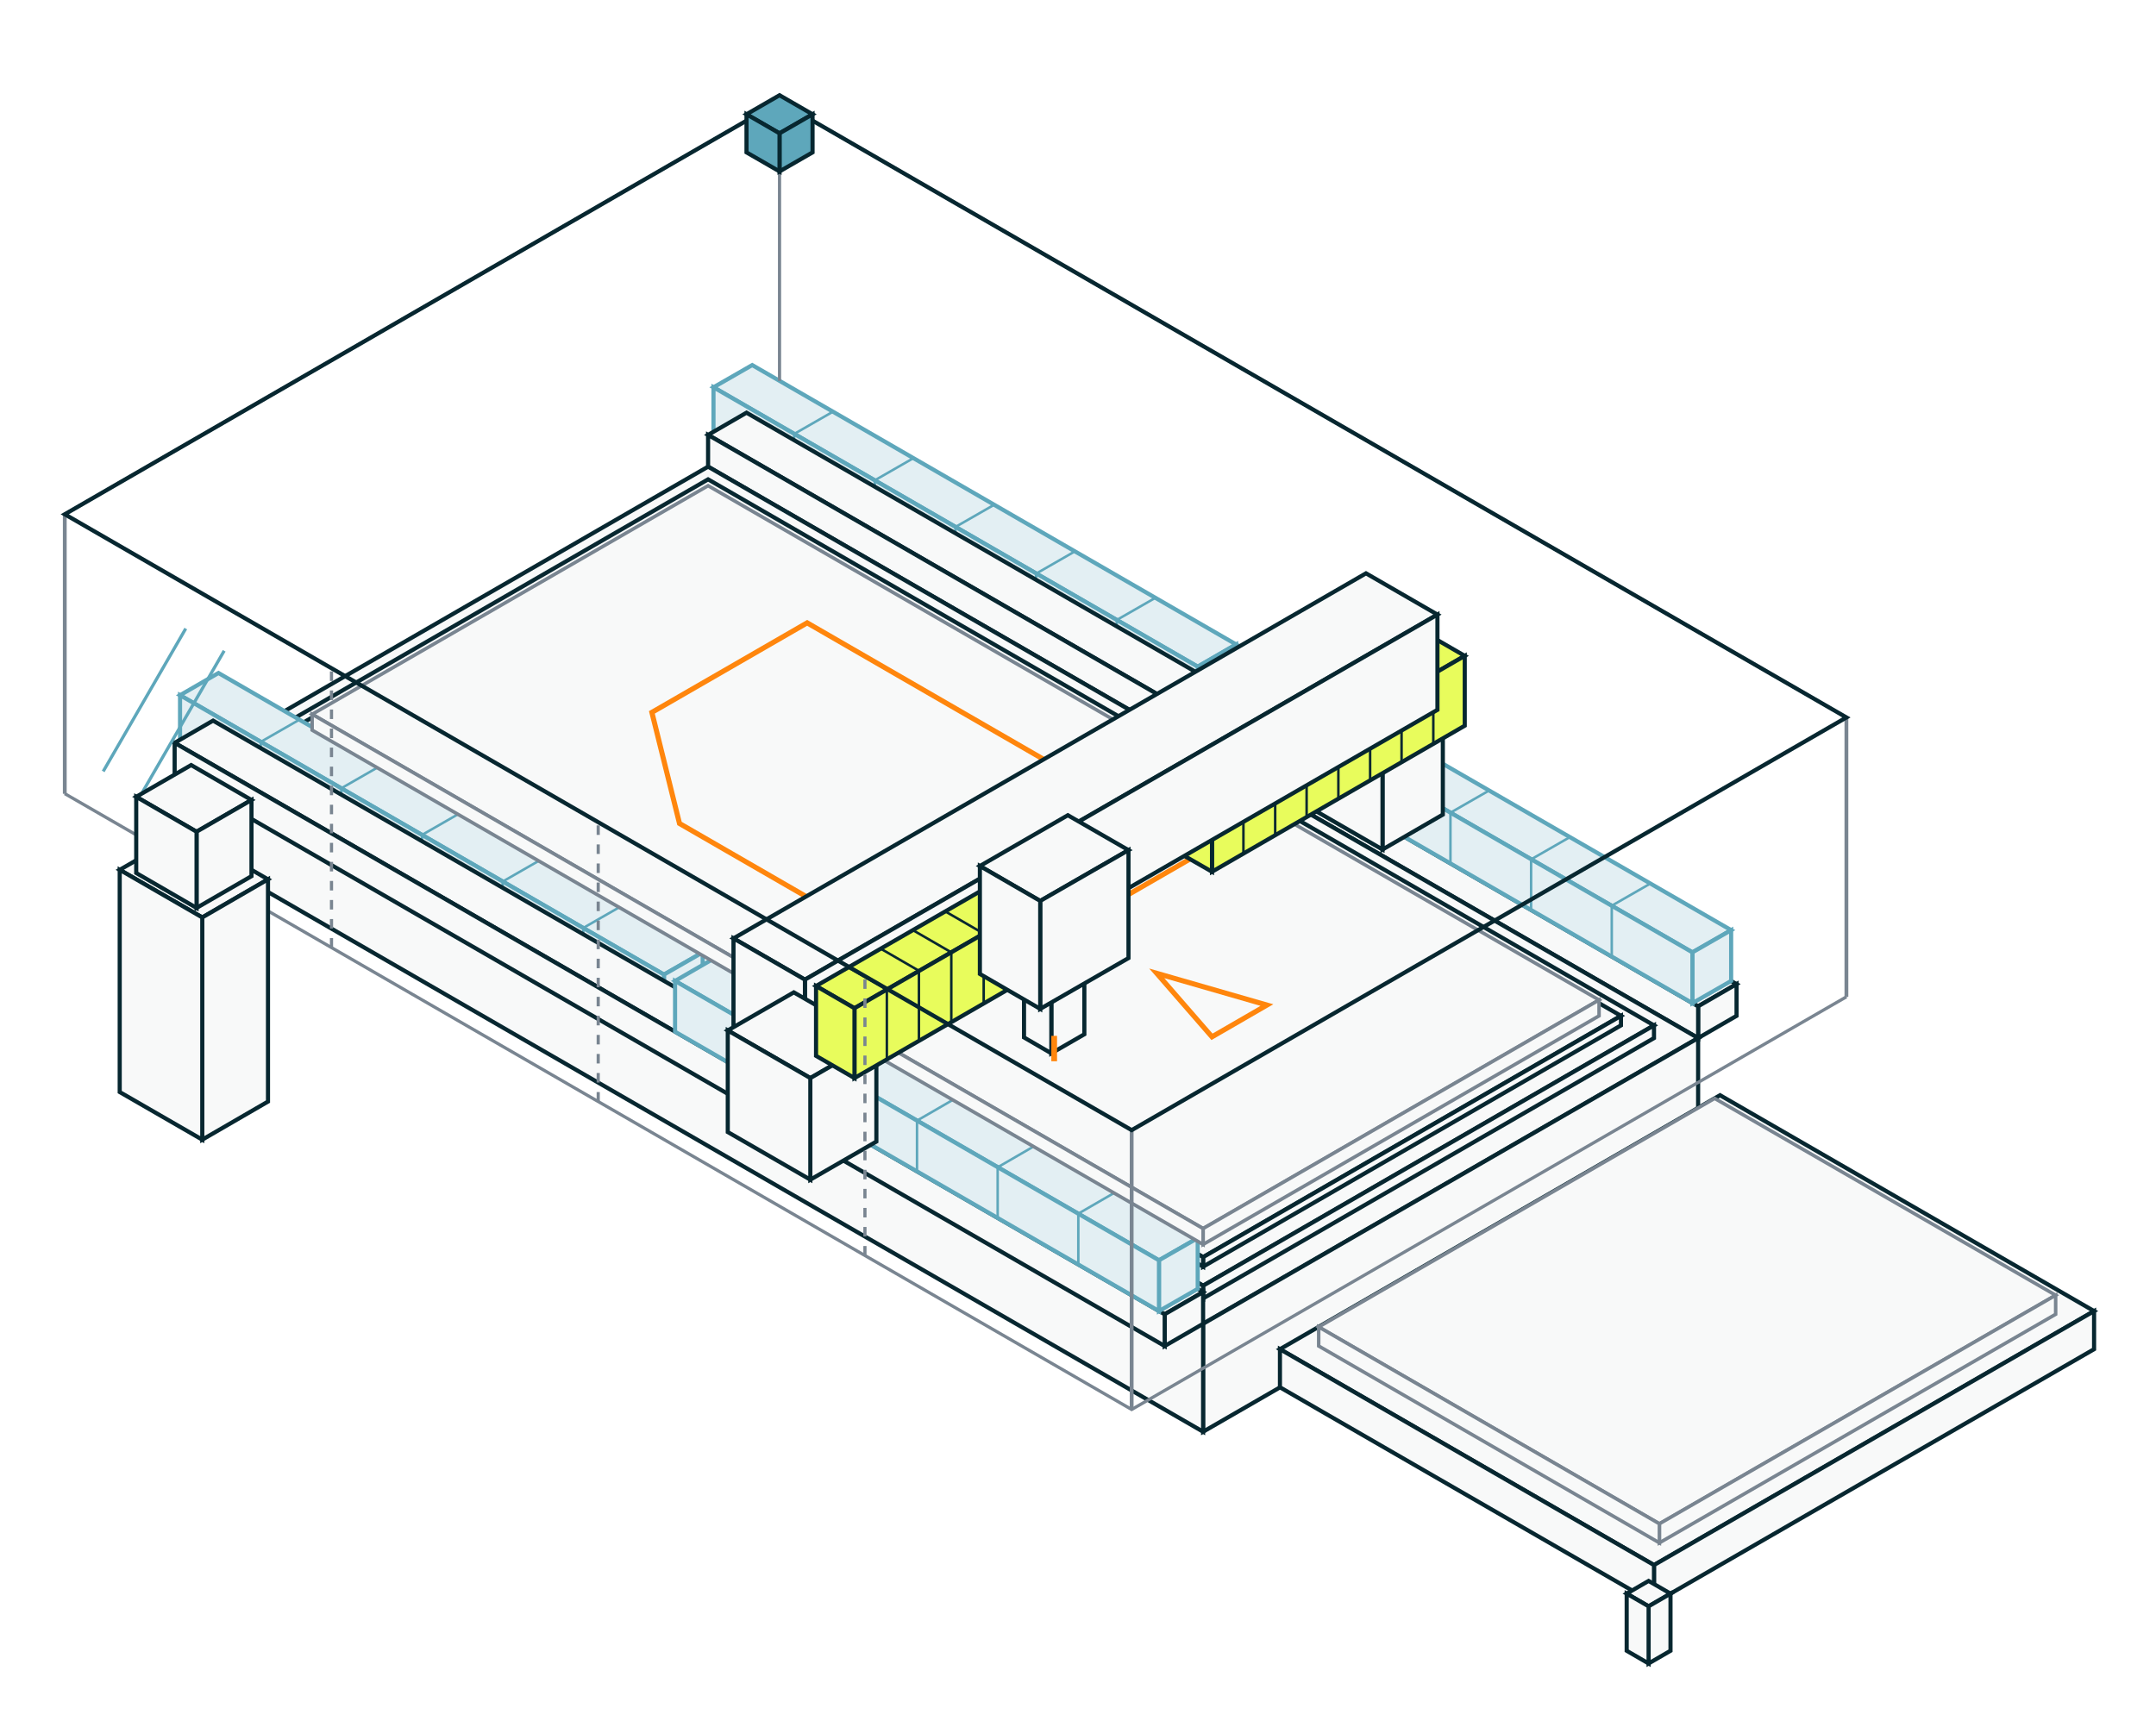
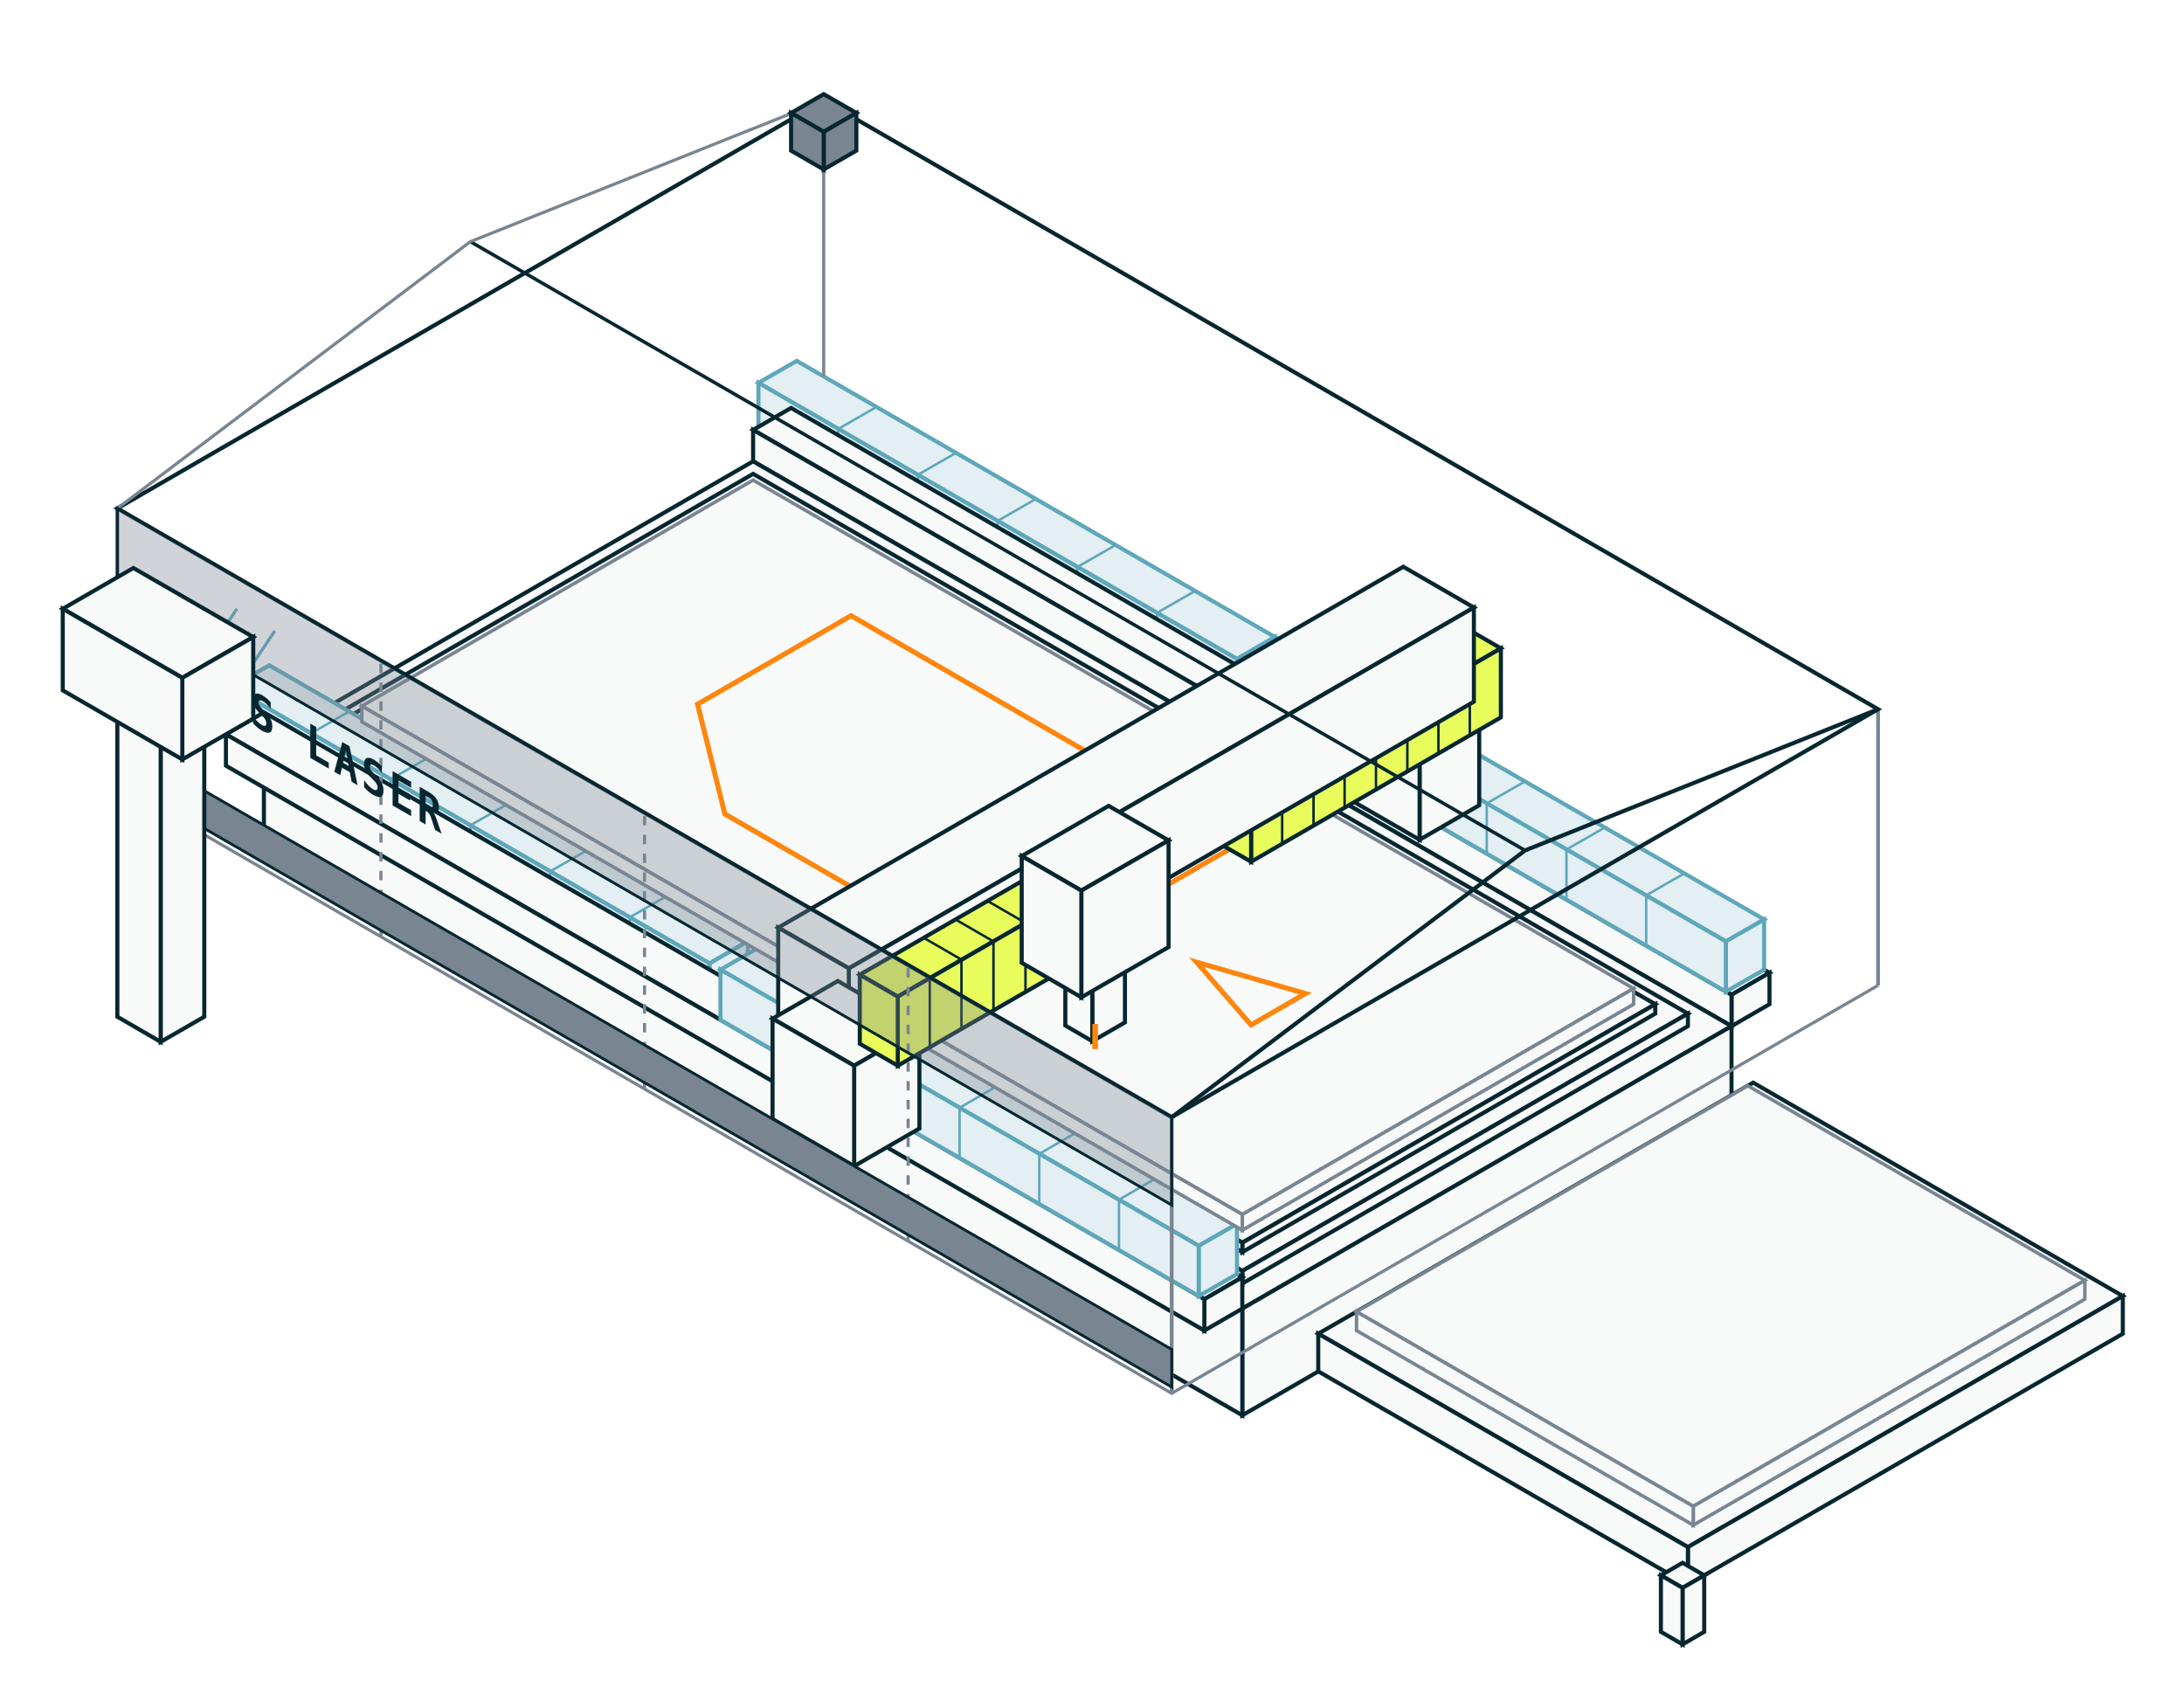
- <svg xmlns="http://www.w3.org/2000/svg" class="mach" viewBox="-223 -181 679 544" aria-hidden="true">
+ <svg xmlns="http://www.w3.org/2000/svg" class="mach" viewBox="-240 -181 696 544" aria-hidden="true">
  <g id="base">
    <polygon points="13.9,-66.0 166.3,22.0 154.2,29.0 1.7,-59.0" fill="#E3EFF3" stroke="#5EA7BB" stroke-width="1.3" stroke-linejoin="miter" />
    <polygon points="166.3,38.0 154.2,45.0 154.2,29.0 166.3,22.0" fill="#E3EFF3" stroke="#5EA7BB" stroke-width="1.3" stroke-linejoin="miter" />
    <polygon points="1.7,-43.0 154.2,45.0 154.2,29.0 1.7,-59.0" fill="#E3EFF3" stroke="#5EA7BB" stroke-width="1.3" stroke-linejoin="miter" />
    <line x1="39.3" y1="-51.3" x2="27.1" y2="-44.3" stroke="#5EA7BB" stroke-width="0.78" />
    <line x1="27.1" y1="-28.3" x2="27.1" y2="-44.3" stroke="#5EA7BB" stroke-width="0.78" />
    <line x1="64.7" y1="-36.7" x2="52.5" y2="-29.7" stroke="#5EA7BB" stroke-width="0.78" />
    <line x1="52.5" y1="-13.7" x2="52.5" y2="-29.7" stroke="#5EA7BB" stroke-width="0.78" />
    <line x1="90.1" y1="-22.0" x2="77.9" y2="-15.0" stroke="#5EA7BB" stroke-width="0.78" />
    <line x1="77.9" y1="1.0" x2="77.9" y2="-15.0" stroke="#5EA7BB" stroke-width="0.78" />
    <line x1="115.5" y1="-7.3" x2="103.3" y2="-0.3" stroke="#5EA7BB" stroke-width="0.78" />
    <line x1="103.3" y1="15.7" x2="103.3" y2="-0.3" stroke="#5EA7BB" stroke-width="0.78" />
    <line x1="140.9" y1="7.3" x2="128.7" y2="14.3" stroke="#5EA7BB" stroke-width="0.78" />
    <line x1="128.7" y1="30.3" x2="128.7" y2="14.3" stroke="#5EA7BB" stroke-width="0.78" />
    <polygon points="12.1,-51.0 323.9,129.0 311.8,136.0 0.0,-44.0" fill="#F8F9F9" stroke="#072730" stroke-width="1.3" stroke-linejoin="miter" />
    <polygon points="323.9,139.0 311.8,146.0 311.8,136.0 323.9,129.0" fill="#F8F9F9" stroke="#072730" stroke-width="1.3" stroke-linejoin="miter" />
    <polygon points="0.0,-34.0 311.8,146.0 311.8,136.0 0.0,-44.0" fill="#F8F9F9" stroke="#072730" stroke-width="1.3" stroke-linejoin="miter" />
    <polygon points="0.0,-34.0 311.8,146.0 155.9,236.0 -155.9,56.0" fill="#F8F9F9" stroke="#072730" stroke-width="1.3" stroke-linejoin="miter" />
    <polygon points="311.8,180.0 155.9,270.0 155.9,236.0 311.8,146.0" fill="#F8F9F9" stroke="#072730" stroke-width="1.3" stroke-linejoin="miter" />
    <polygon points="-155.9,90.0 155.9,270.0 155.9,236.0 -155.9,56.0" fill="#F8F9F9" stroke="#072730" stroke-width="1.3" stroke-linejoin="miter" />
    <polygon points="0.0,-30.0 297.9,142.0 155.9,224.0 -142.0,52.0" fill="#F8F9F9" stroke="#072730" stroke-width="1.3" stroke-linejoin="miter" />
    <polygon points="297.9,146.0 155.9,228.0 155.9,224.0 297.9,142.0" fill="#F8F9F9" stroke="#072730" stroke-width="1.3" stroke-linejoin="miter" />
    <polygon points="-142.0,56.0 155.9,228.0 155.9,224.0 -142.0,52.0" fill="#F8F9F9" stroke="#072730" stroke-width="1.3" stroke-linejoin="miter" />
    <polygon points="0.0,-27.0 287.5,139.0 155.9,215.0 -131.6,49.0" fill="#F8F9F9" stroke="#072730" stroke-width="1.3" stroke-linejoin="miter" />
    <polygon points="287.5,142.0 155.9,218.0 155.9,215.0 287.5,139.0" fill="#F8F9F9" stroke="#072730" stroke-width="1.3" stroke-linejoin="miter" />
    <polygon points="-131.6,52.0 155.9,218.0 155.9,215.0 -131.6,49.0" fill="#F8F9F9" stroke="#072730" stroke-width="1.3" stroke-linejoin="miter" />
    <polygon points="169.7,24.0 322.2,112.0 310.0,119.0 157.6,31.0" fill="#E3EFF3" stroke="#5EA7BB" stroke-width="1.3" stroke-linejoin="miter" />
    <polygon points="322.2,128.0 310.0,135.0 310.0,119.0 322.2,112.0" fill="#E3EFF3" stroke="#5EA7BB" stroke-width="1.3" stroke-linejoin="miter" />
    <polygon points="157.6,47.0 310.0,135.0 310.0,119.0 157.6,31.0" fill="#E3EFF3" stroke="#5EA7BB" stroke-width="1.3" stroke-linejoin="miter" />
    <line x1="195.1" y1="38.7" x2="183.0" y2="45.7" stroke="#5EA7BB" stroke-width="0.78" />
    <line x1="183.0" y1="61.7" x2="183.0" y2="45.7" stroke="#5EA7BB" stroke-width="0.78" />
    <line x1="220.5" y1="53.3" x2="208.4" y2="60.3" stroke="#5EA7BB" stroke-width="0.78" />
    <line x1="208.4" y1="76.3" x2="208.4" y2="60.3" stroke="#5EA7BB" stroke-width="0.78" />
    <line x1="246.0" y1="68.0" x2="233.8" y2="75.0" stroke="#5EA7BB" stroke-width="0.78" />
    <line x1="233.8" y1="91.0" x2="233.8" y2="75.0" stroke="#5EA7BB" stroke-width="0.78" />
    <line x1="271.4" y1="82.7" x2="259.2" y2="89.7" stroke="#5EA7BB" stroke-width="0.78" />
    <line x1="259.2" y1="105.7" x2="259.2" y2="89.7" stroke="#5EA7BB" stroke-width="0.78" />
    <line x1="296.8" y1="97.3" x2="284.6" y2="104.3" stroke="#5EA7BB" stroke-width="0.78" />
    <line x1="284.6" y1="120.3" x2="284.6" y2="104.3" stroke="#5EA7BB" stroke-width="0.78" />
    <polygon points="-154.2,31.0 -1.7,119.0 -13.9,126.0 -166.3,38.0" fill="#E3EFF3" stroke="#5EA7BB" stroke-width="1.3" stroke-linejoin="miter" />
    <polygon points="-1.7,135.0 -13.9,142.0 -13.9,126.0 -1.7,119.0" fill="#E3EFF3" stroke="#5EA7BB" stroke-width="1.3" stroke-linejoin="miter" />
    <polygon points="-166.3,54.0 -13.9,142.0 -13.9,126.0 -166.3,38.0" fill="#E3EFF3" stroke="#5EA7BB" stroke-width="1.3" stroke-linejoin="miter" />
    <line x1="-128.7" y1="45.7" x2="-140.9" y2="52.7" stroke="#5EA7BB" stroke-width="0.78" />
    <line x1="-140.9" y1="68.7" x2="-140.9" y2="52.7" stroke="#5EA7BB" stroke-width="0.78" />
    <line x1="-103.3" y1="60.3" x2="-115.5" y2="67.3" stroke="#5EA7BB" stroke-width="0.78" />
    <line x1="-115.5" y1="83.3" x2="-115.5" y2="67.3" stroke="#5EA7BB" stroke-width="0.78" />
    <line x1="-77.9" y1="75.0" x2="-90.1" y2="82.0" stroke="#5EA7BB" stroke-width="0.78" />
    <line x1="-90.1" y1="98.0" x2="-90.1" y2="82.0" stroke="#5EA7BB" stroke-width="0.78" />
    <line x1="-52.5" y1="89.7" x2="-64.7" y2="96.7" stroke="#5EA7BB" stroke-width="0.78" />
    <line x1="-64.7" y1="112.7" x2="-64.7" y2="96.7" stroke="#5EA7BB" stroke-width="0.78" />
    <line x1="-27.1" y1="104.3" x2="-39.3" y2="111.3" stroke="#5EA7BB" stroke-width="0.78" />
    <line x1="-39.3" y1="127.3" x2="-39.3" y2="111.3" stroke="#5EA7BB" stroke-width="0.78" />
    <polygon points="-155.9,46.0 155.9,226.0 143.8,233.0 -168.0,53.0" fill="#F8F9F9" stroke="#072730" stroke-width="1.3" stroke-linejoin="miter" />
    <polygon points="155.9,236.0 143.8,243.0 143.8,233.0 155.9,226.0" fill="#F8F9F9" stroke="#072730" stroke-width="1.3" stroke-linejoin="miter" />
    <polygon points="-168.0,63.0 143.8,243.0 143.8,233.0 -168.0,53.0" fill="#F8F9F9" stroke="#072730" stroke-width="1.3" stroke-linejoin="miter" />
    <polygon points="1.7,121.0 154.2,209.0 142.0,216.0 -10.4,128.0" fill="#E3EFF3" stroke="#5EA7BB" stroke-width="1.3" stroke-linejoin="miter" />
    <polygon points="154.2,225.0 142.0,232.0 142.0,216.0 154.2,209.0" fill="#E3EFF3" stroke="#5EA7BB" stroke-width="1.3" stroke-linejoin="miter" />
    <polygon points="-10.4,144.0 142.0,232.0 142.0,216.0 -10.4,128.0" fill="#E3EFF3" stroke="#5EA7BB" stroke-width="1.3" stroke-linejoin="miter" />
    <line x1="27.1" y1="135.7" x2="15.0" y2="142.7" stroke="#5EA7BB" stroke-width="0.78" />
    <line x1="15.0" y1="158.7" x2="15.0" y2="142.7" stroke="#5EA7BB" stroke-width="0.78" />
    <line x1="52.5" y1="150.3" x2="40.4" y2="157.3" stroke="#5EA7BB" stroke-width="0.78" />
    <line x1="40.4" y1="173.3" x2="40.4" y2="157.3" stroke="#5EA7BB" stroke-width="0.78" />
    <line x1="77.9" y1="165.0" x2="65.8" y2="172.0" stroke="#5EA7BB" stroke-width="0.78" />
    <line x1="65.8" y1="188.0" x2="65.8" y2="172.0" stroke="#5EA7BB" stroke-width="0.78" />
    <line x1="103.3" y1="179.7" x2="91.2" y2="186.7" stroke="#5EA7BB" stroke-width="0.78" />
    <line x1="91.2" y1="202.7" x2="91.2" y2="186.7" stroke="#5EA7BB" stroke-width="0.78" />
    <line x1="128.7" y1="194.3" x2="116.6" y2="201.3" stroke="#5EA7BB" stroke-width="0.78" />
    <line x1="116.6" y1="217.3" x2="116.6" y2="201.3" stroke="#5EA7BB" stroke-width="0.78" />
  </g>
  <g id="sheet">
    <polygon points="0.0,-28.0 280.6,134.0 155.9,206.0 -124.7,44.0" fill="#F8F9F9" stroke="#798591" stroke-width="1.1" stroke-linejoin="miter" />
    <polygon points="280.6,139.0 155.9,211.0 155.9,206.0 280.6,134.0" fill="#F8F9F9" stroke="#798591" stroke-width="1.1" stroke-linejoin="miter" />
    <polygon points="-124.7,49.0 155.9,211.0 155.9,206.0 -124.7,44.0" fill="#F8F9F9" stroke="#798591" stroke-width="1.1" stroke-linejoin="miter" />
    <path d="M31.2 15.2 L155.9 87.2 L81.1 130.4 L-9.0 78.4 L-17.7 43.4 Z" fill="none" stroke="#FF860D" stroke-width="1.6" stroke-linejoin="miter" pathLength="1" class="cut" id="cut" />
    <path d="M141.3 125.6 L158.7 145.6 L176.0 135.6 Z" fill="none" stroke="#FF860D" stroke-width="1.6" stroke-linejoin="miter" pathLength="1" class="cut2" id="cut2" />
  </g>
  <g id="cabinBack">
    <path d="M22.5 -61.0 L22.5 -149.0" fill="none" stroke="#798591" stroke-width="1" stroke-linejoin="miter" />
    <path d="M358.5 133.0 L358.5 45.0" fill="none" stroke="#798591" stroke-width="1" stroke-linejoin="miter" />
    <path d="M-202.6 69.0 L-202.6 -19.0" fill="none" stroke="#798591" stroke-width="1" stroke-linejoin="miter" />
    <path d="M22.5 -149.0 L358.5 45.0" fill="none" stroke="#798591" stroke-width="1" stroke-linejoin="miter" />
    <path d="M22.5 -149.0 L-202.6 -19.0" fill="none" stroke="#798591" stroke-width="1" stroke-linejoin="miter" />
  </g>
  <g id="gantry" style="--gx0:-93.5px,-54.0px;--gx1:124.7px,72.0px" transform="translate(68.6 39.6)">
    <polygon points="136.8,-11.0 162.8,4.0 143.8,15.0 117.8,0.0" fill="#F8F9F9" stroke="#072730" stroke-width="1.3" stroke-linejoin="miter" />
    <polygon points="162.8,36.0 143.8,47.0 143.8,15.0 162.8,4.0" fill="#F8F9F9" stroke="#072730" stroke-width="1.3" stroke-linejoin="miter" />
    <polygon points="117.8,32.0 143.8,47.0 143.8,15.0 117.8,0.0" fill="#F8F9F9" stroke="#072730" stroke-width="1.3" stroke-linejoin="miter" />
    <polygon points="157.6,-21.0 169.7,-14.0 90.1,32.0 77.9,25.0" fill="#E8FC5C" stroke="#072730" stroke-width="1.3" stroke-linejoin="miter" />
    <polygon points="169.7,8.0 90.1,54.0 90.1,32.0 169.7,-14.0" fill="#E8FC5C" stroke="#072730" stroke-width="1.3" stroke-linejoin="miter" />
    <polygon points="77.9,47.0 90.1,54.0 90.1,32.0 77.9,25.0" fill="#E8FC5C" stroke="#072730" stroke-width="1.3" stroke-linejoin="miter" />
    <line x1="147.7" y1="-15.2" x2="159.8" y2="-8.2" stroke="#072730" stroke-width="0.78" />
    <line x1="159.8" y1="13.8" x2="159.8" y2="-8.2" stroke="#072730" stroke-width="0.78" />
    <line x1="137.7" y1="-9.5" x2="149.8" y2="-2.5" stroke="#072730" stroke-width="0.78" />
    <line x1="149.8" y1="19.5" x2="149.8" y2="-2.5" stroke="#072730" stroke-width="0.78" />
    <line x1="127.7" y1="-3.8" x2="139.9" y2="3.2" stroke="#072730" stroke-width="0.78" />
    <line x1="139.9" y1="25.2" x2="139.9" y2="3.2" stroke="#072730" stroke-width="0.78" />
    <line x1="117.8" y1="2.0" x2="129.9" y2="9.0" stroke="#072730" stroke-width="0.78" />
    <line x1="129.9" y1="31.0" x2="129.9" y2="9.0" stroke="#072730" stroke-width="0.78" />
    <line x1="107.8" y1="7.8" x2="119.9" y2="14.8" stroke="#072730" stroke-width="0.78" />
    <line x1="119.9" y1="36.8" x2="119.9" y2="14.8" stroke="#072730" stroke-width="0.78" />
    <line x1="97.9" y1="13.5" x2="110.0" y2="20.5" stroke="#072730" stroke-width="0.78" />
    <line x1="110.0" y1="42.5" x2="110.0" y2="20.5" stroke="#072730" stroke-width="0.78" />
    <line x1="87.9" y1="19.2" x2="100.0" y2="26.2" stroke="#072730" stroke-width="0.78" />
    <line x1="100.0" y1="48.2" x2="100.0" y2="26.2" stroke="#072730" stroke-width="0.78" />
    <polygon points="138.6,-40.0 161.1,-27.0 -38.1,88.0 -60.6,75.0" fill="#F8F9F9" stroke="#072730" stroke-width="1.3" stroke-linejoin="miter" />
    <polygon points="161.1,3.0 -38.1,118.0 -38.1,88.0 161.1,-27.0" fill="#F8F9F9" stroke="#072730" stroke-width="1.3" stroke-linejoin="miter" />
    <polygon points="-60.6,105.0 -38.1,118.0 -38.1,88.0 -60.6,75.0" fill="#F8F9F9" stroke="#072730" stroke-width="1.3" stroke-linejoin="miter" />
    <polygon points="-41.6,92.0 -15.6,107.0 -36.4,119.0 -62.4,104.0" fill="#F8F9F9" stroke="#072730" stroke-width="1.3" stroke-linejoin="miter" />
    <polygon points="-15.6,139.0 -36.4,151.0 -36.4,119.0 -15.6,107.0" fill="#F8F9F9" stroke="#072730" stroke-width="1.3" stroke-linejoin="miter" />
    <polygon points="-62.4,136.0 -36.4,151.0 -36.4,119.0 -62.4,104.0" fill="#F8F9F9" stroke="#072730" stroke-width="1.3" stroke-linejoin="miter" />
    <polygon points="46.8,43.0 58.9,50.0 -22.5,97.0 -34.6,90.0" fill="#E8FC5C" stroke="#072730" stroke-width="1.3" stroke-linejoin="miter" />
    <polygon points="58.9,72.0 -22.5,119.0 -22.5,97.0 58.9,50.0" fill="#E8FC5C" stroke="#072730" stroke-width="1.3" stroke-linejoin="miter" />
    <polygon points="-34.6,112.0 -22.5,119.0 -22.5,97.0 -34.6,90.0" fill="#E8FC5C" stroke="#072730" stroke-width="1.3" stroke-linejoin="miter" />
    <line x1="36.6" y1="48.9" x2="48.7" y2="55.9" stroke="#072730" stroke-width="0.78" />
    <line x1="48.7" y1="77.9" x2="48.7" y2="55.9" stroke="#072730" stroke-width="0.78" />
    <line x1="26.4" y1="54.8" x2="38.5" y2="61.8" stroke="#072730" stroke-width="0.78" />
    <line x1="38.5" y1="83.8" x2="38.5" y2="61.8" stroke="#072730" stroke-width="0.78" />
    <line x1="16.2" y1="60.6" x2="28.4" y2="67.6" stroke="#072730" stroke-width="0.78" />
    <line x1="28.4" y1="89.6" x2="28.4" y2="67.6" stroke="#072730" stroke-width="0.78" />
    <line x1="6.1" y1="66.5" x2="18.2" y2="73.5" stroke="#072730" stroke-width="0.78" />
    <line x1="18.2" y1="95.5" x2="18.2" y2="73.5" stroke="#072730" stroke-width="0.78" />
    <line x1="-4.1" y1="72.4" x2="8.0" y2="79.4" stroke="#072730" stroke-width="0.78" />
    <line x1="8.0" y1="101.4" x2="8.0" y2="79.4" stroke="#072730" stroke-width="0.78" />
    <line x1="-14.3" y1="78.2" x2="-2.2" y2="85.2" stroke="#072730" stroke-width="0.78" />
    <line x1="-2.2" y1="107.2" x2="-2.2" y2="85.2" stroke="#072730" stroke-width="0.78" />
    <line x1="-24.5" y1="84.1" x2="-12.3" y2="91.1" stroke="#072730" stroke-width="0.78" />
    <line x1="-12.3" y1="113.1" x2="-12.3" y2="91.1" stroke="#072730" stroke-width="0.78" />
    <g id="head" style="--hy0:45.0px,-26.0px;--hy1:-45.0px,26.0px" transform="translate(-31.5 18.2)">
      <polygon points="72.7,60.0 81.4,65.0 71.0,71.0 62.4,66.0" fill="#F8F9F9" stroke="#072730" stroke-width="1.3" stroke-linejoin="miter" />
      <polygon points="81.4,87.0 71.0,93.0 71.0,71.0 81.4,65.0" fill="#F8F9F9" stroke="#072730" stroke-width="1.3" stroke-linejoin="miter" />
      <polygon points="62.4,88.0 71.0,93.0 71.0,71.0 62.4,66.0" fill="#F8F9F9" stroke="#072730" stroke-width="1.3" stroke-linejoin="miter" />
      <polygon points="76.2,18.0 95.3,29.0 67.5,45.0 48.5,34.0" fill="#F8F9F9" stroke="#072730" stroke-width="1.3" stroke-linejoin="miter" />
      <polygon points="95.3,63.0 67.5,79.0 67.5,45.0 95.3,29.0" fill="#F8F9F9" stroke="#072730" stroke-width="1.3" stroke-linejoin="miter" />
      <polygon points="48.5,68.0 67.5,79.0 67.5,45.0 48.5,34.0" fill="#F8F9F9" stroke="#072730" stroke-width="1.3" stroke-linejoin="miter" />
      <path d="M71.9 87.5 L71.9 95.5" fill="none" stroke="#FF860D" stroke-width="1.8" stroke-linejoin="miter" id="beam" />
    </g>
  </g>
  <g id="cabinFront">
    <path d="M358.5 133.0 L133.4 263.0 L-202.6 69.0" fill="none" stroke="#798591" stroke-width="1" stroke-linejoin="miter" />
    <path d="M133.4 263.0 L133.4 175.0" fill="none" stroke="#798591" stroke-width="1.2" stroke-linejoin="miter" />
    <path d="M358.5 133.0 L358.5 45.0" fill="none" stroke="#798591" stroke-width="1.2" stroke-linejoin="miter" />
    <path d="M-202.6 69.0 L-202.6 -19.0" fill="none" stroke="#798591" stroke-width="1.2" stroke-linejoin="miter" />
    <path d="M-118.6 117.5 L-118.6 29.5" fill="none" stroke="#798591" stroke-width="1" stroke-linejoin="miter" stroke-dasharray="3 3" />
    <path d="M-34.6 166.0 L-34.6 78.0" fill="none" stroke="#798591" stroke-width="1" stroke-linejoin="miter" stroke-dasharray="3 3" />
    <path d="M49.4 214.5 L49.4 126.5" fill="none" stroke="#798591" stroke-width="1" stroke-linejoin="miter" stroke-dasharray="3 3" />
-     <path d="M-190.5 62.0 L-164.5 17.0" fill="none" stroke="#5EA7BB" stroke-width="1" stroke-linejoin="miter" />
-     <path d="M-178.4 69.0 L-152.4 24.0" fill="none" stroke="#5EA7BB" stroke-width="1" stroke-linejoin="miter" />
+     <path d="M-190.5 52.0 L-164.5 13.0" fill="none" stroke="#5EA7BB" stroke-width="1" stroke-linejoin="miter" />
+     <path d="M-178.4 59.0 L-152.4 20.0" fill="none" stroke="#5EA7BB" stroke-width="1" stroke-linejoin="miter" />
    <path d="M22.5 -149.0 L358.5 45.0 L133.4 175.0 L-202.6 -19.0 Z" fill="none" stroke="#072730" stroke-width="1.3" stroke-linejoin="miter" />
+     <path d="M358.5 45.0 L246.0 90.0 L133.4 175.0" fill="none" stroke="#072730" stroke-width="1.3" stroke-linejoin="miter" />
+     <path d="M-90.1 -104.0 L246.0 90.0" fill="none" stroke="#072730" stroke-width="1.1" stroke-linejoin="miter" />
+     <path d="M22.5 -149.0 L-90.1 -104.0 L-202.6 -19.0" fill="none" stroke="#798591" stroke-width="1" stroke-linejoin="miter" />
+     <path d="M-202.6 67.0 L133.4 261.0 L133.4 249.0 L-202.6 55.0 Z" fill="#798591" fill-opacity="1" stroke="#072730" stroke-width="0.9" />
+     <path d="M-202.6 9.0 L133.4 203.0 L133.4 175.0 L-202.6 -19.0 Z" fill="#798591" fill-opacity="0.35" stroke="#072730" stroke-width="0.9" />
+     <g transform="matrix(0.866 .5 0 1 -190.5 32.0)">
+       <text x="-6" y="0" font-family="IBM Plex Mono, monospace" font-weight="700" font-size="15" letter-spacing="1.2" fill="#072730">HAN'S LASER</text>
+     </g>
  </g>
  <g id="extra">
-     <polygon points="22.5,-151.0 32.9,-145.0 22.5,-139.0 12.1,-145.0" fill="#5EA7BB" stroke="#072730" stroke-width="1.3" stroke-linejoin="miter" />
-     <polygon points="32.9,-133.0 22.5,-127.0 22.5,-139.0 32.9,-145.0" fill="#5EA7BB" stroke="#072730" stroke-width="1.3" stroke-linejoin="miter" />
-     <polygon points="12.1,-133.0 22.5,-127.0 22.5,-139.0 12.1,-145.0" fill="#5EA7BB" stroke="#072730" stroke-width="1.3" stroke-linejoin="miter" />
-     <polygon points="-164.5,81.0 -138.6,96.0 -159.3,108.0 -185.3,93.0" fill="#F8F9F9" stroke="#072730" stroke-width="1.3" stroke-linejoin="miter" />
-     <polygon points="-138.6,166.0 -159.3,178.0 -159.3,108.0 -138.6,96.0" fill="#F8F9F9" stroke="#072730" stroke-width="1.3" stroke-linejoin="miter" />
-     <polygon points="-185.3,163.0 -159.3,178.0 -159.3,108.0 -185.3,93.0" fill="#F8F9F9" stroke="#072730" stroke-width="1.3" stroke-linejoin="miter" />
+     <polygon points="22.5,-151.0 32.9,-145.0 22.5,-139.0 12.1,-145.0" fill="#798591" stroke="#072730" stroke-width="1.3" stroke-linejoin="miter" />
+     <polygon points="32.9,-133.0 22.5,-127.0 22.5,-139.0 32.9,-145.0" fill="#798591" stroke="#072730" stroke-width="1.3" stroke-linejoin="miter" />
+     <polygon points="12.1,-133.0 22.5,-127.0 22.5,-139.0 12.1,-145.0" fill="#798591" stroke="#072730" stroke-width="1.3" stroke-linejoin="miter" />
+     <polygon points="-188.8,35.0 -174.9,43.0 -188.8,51.0 -202.6,43.0" fill="#F8F9F9" stroke="#072730" stroke-width="1.3" stroke-linejoin="miter" />
+     <polygon points="-174.9,143.0 -188.8,151.0 -188.8,51.0 -174.9,43.0" fill="#F8F9F9" stroke="#072730" stroke-width="1.3" stroke-linejoin="miter" />
+     <polygon points="-202.6,143.0 -188.8,151.0 -188.8,51.0 -202.6,43.0" fill="#F8F9F9" stroke="#072730" stroke-width="1.3" stroke-linejoin="miter" />
+     <polygon points="-197.5,0.0 -159.3,22.0 -181.9,35.0 -220.0,13.0" fill="#F8F9F9" stroke="#072730" stroke-width="1.3" stroke-linejoin="miter" />
+     <polygon points="-159.3,48.0 -181.9,61.0 -181.9,35.0 -159.3,22.0" fill="#F8F9F9" stroke="#072730" stroke-width="1.3" stroke-linejoin="miter" />
+     <polygon points="-220.0,39.0 -181.9,61.0 -181.9,35.0 -220.0,13.0" fill="#F8F9F9" stroke="#072730" stroke-width="1.3" stroke-linejoin="miter" />
    <polygon points="320.4,175.0 327.4,179.0 320.4,183.0 313.5,179.0" fill="#F8F9F9" stroke="#072730" stroke-width="1.3" stroke-linejoin="miter" />
    <polygon points="327.4,197.0 320.4,201.0 320.4,183.0 327.4,179.0" fill="#F8F9F9" stroke="#072730" stroke-width="1.3" stroke-linejoin="miter" />
    <polygon points="313.5,197.0 320.4,201.0 320.4,183.0 313.5,179.0" fill="#F8F9F9" stroke="#072730" stroke-width="1.3" stroke-linejoin="miter" />
-     <polygon points="-162.8,60.0 -143.8,71.0 -161.1,81.0 -180.1,70.0" fill="#F8F9F9" stroke="#072730" stroke-width="1.3" stroke-linejoin="miter" />
-     <polygon points="-143.8,95.0 -161.1,105.0 -161.1,81.0 -143.8,71.0" fill="#F8F9F9" stroke="#072730" stroke-width="1.3" stroke-linejoin="miter" />
-     <polygon points="-180.1,94.0 -161.1,105.0 -161.1,81.0 -180.1,70.0" fill="#F8F9F9" stroke="#072730" stroke-width="1.3" stroke-linejoin="miter" />
    <polygon points="318.7,164.0 436.5,232.0 297.9,312.0 180.1,244.0" fill="#F8F9F9" stroke="#072730" stroke-width="1.3" stroke-linejoin="miter" />
    <polygon points="436.5,244.0 297.9,324.0 297.9,312.0 436.5,232.0" fill="#F8F9F9" stroke="#072730" stroke-width="1.3" stroke-linejoin="miter" />
    <polygon points="180.1,256.0 297.9,324.0 297.9,312.0 180.1,244.0" fill="#F8F9F9" stroke="#072730" stroke-width="1.3" stroke-linejoin="miter" />
    <polygon points="317.0,165.0 424.4,227.0 299.6,299.0 192.3,237.0" fill="#F8F9F9" stroke="#798591" stroke-width="1.1" stroke-linejoin="miter" />
    <polygon points="424.4,233.0 299.6,305.0 299.6,299.0 424.4,227.0" fill="#F8F9F9" stroke="#798591" stroke-width="1.1" stroke-linejoin="miter" />
    <polygon points="192.3,243.0 299.6,305.0 299.6,299.0 192.3,237.0" fill="#F8F9F9" stroke="#798591" stroke-width="1.1" stroke-linejoin="miter" />
    <polygon points="296.2,317.0 303.1,321.0 296.2,325.0 289.3,321.0" fill="#F8F9F9" stroke="#072730" stroke-width="1.3" stroke-linejoin="miter" />
    <polygon points="303.1,339.0 296.2,343.0 296.2,325.0 303.1,321.0" fill="#F8F9F9" stroke="#072730" stroke-width="1.3" stroke-linejoin="miter" />
    <polygon points="289.3,339.0 296.2,343.0 296.2,325.0 289.3,321.0" fill="#F8F9F9" stroke="#072730" stroke-width="1.3" stroke-linejoin="miter" />
  </g>
</svg>
